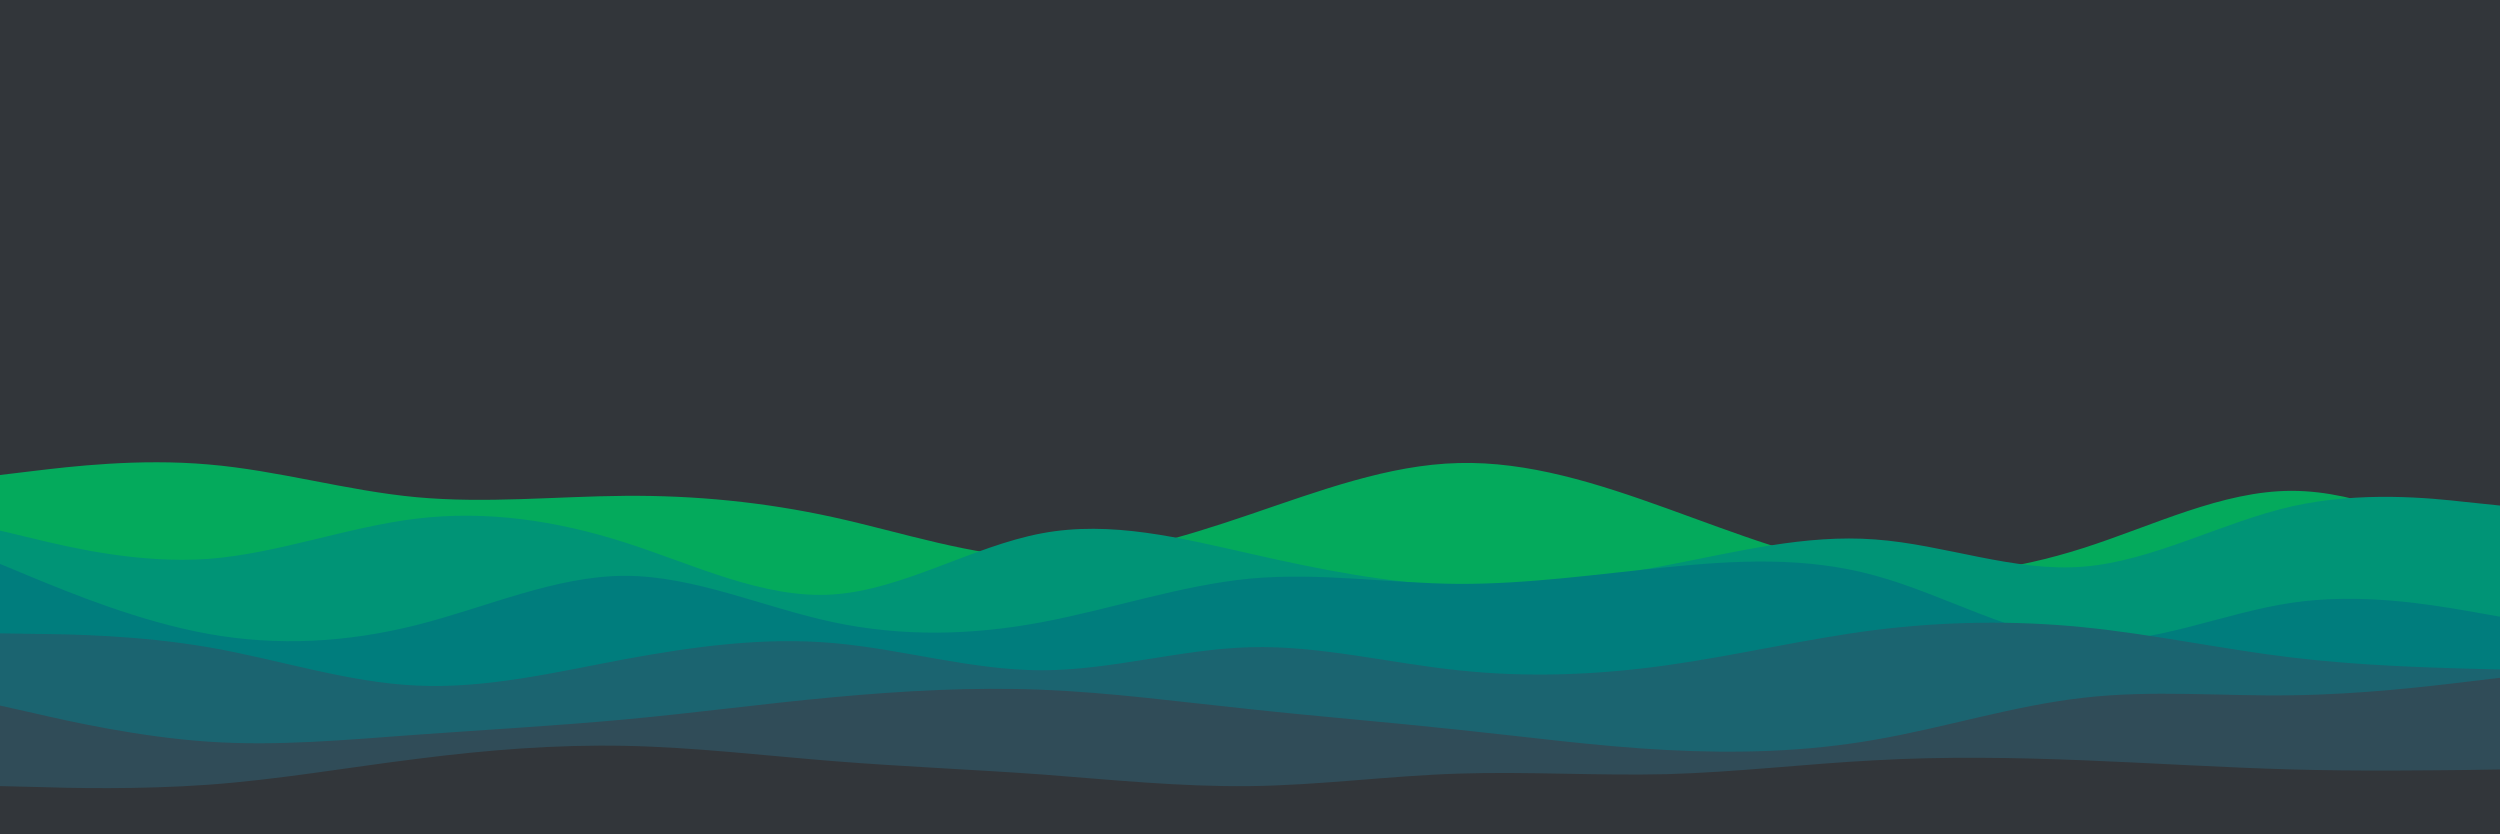
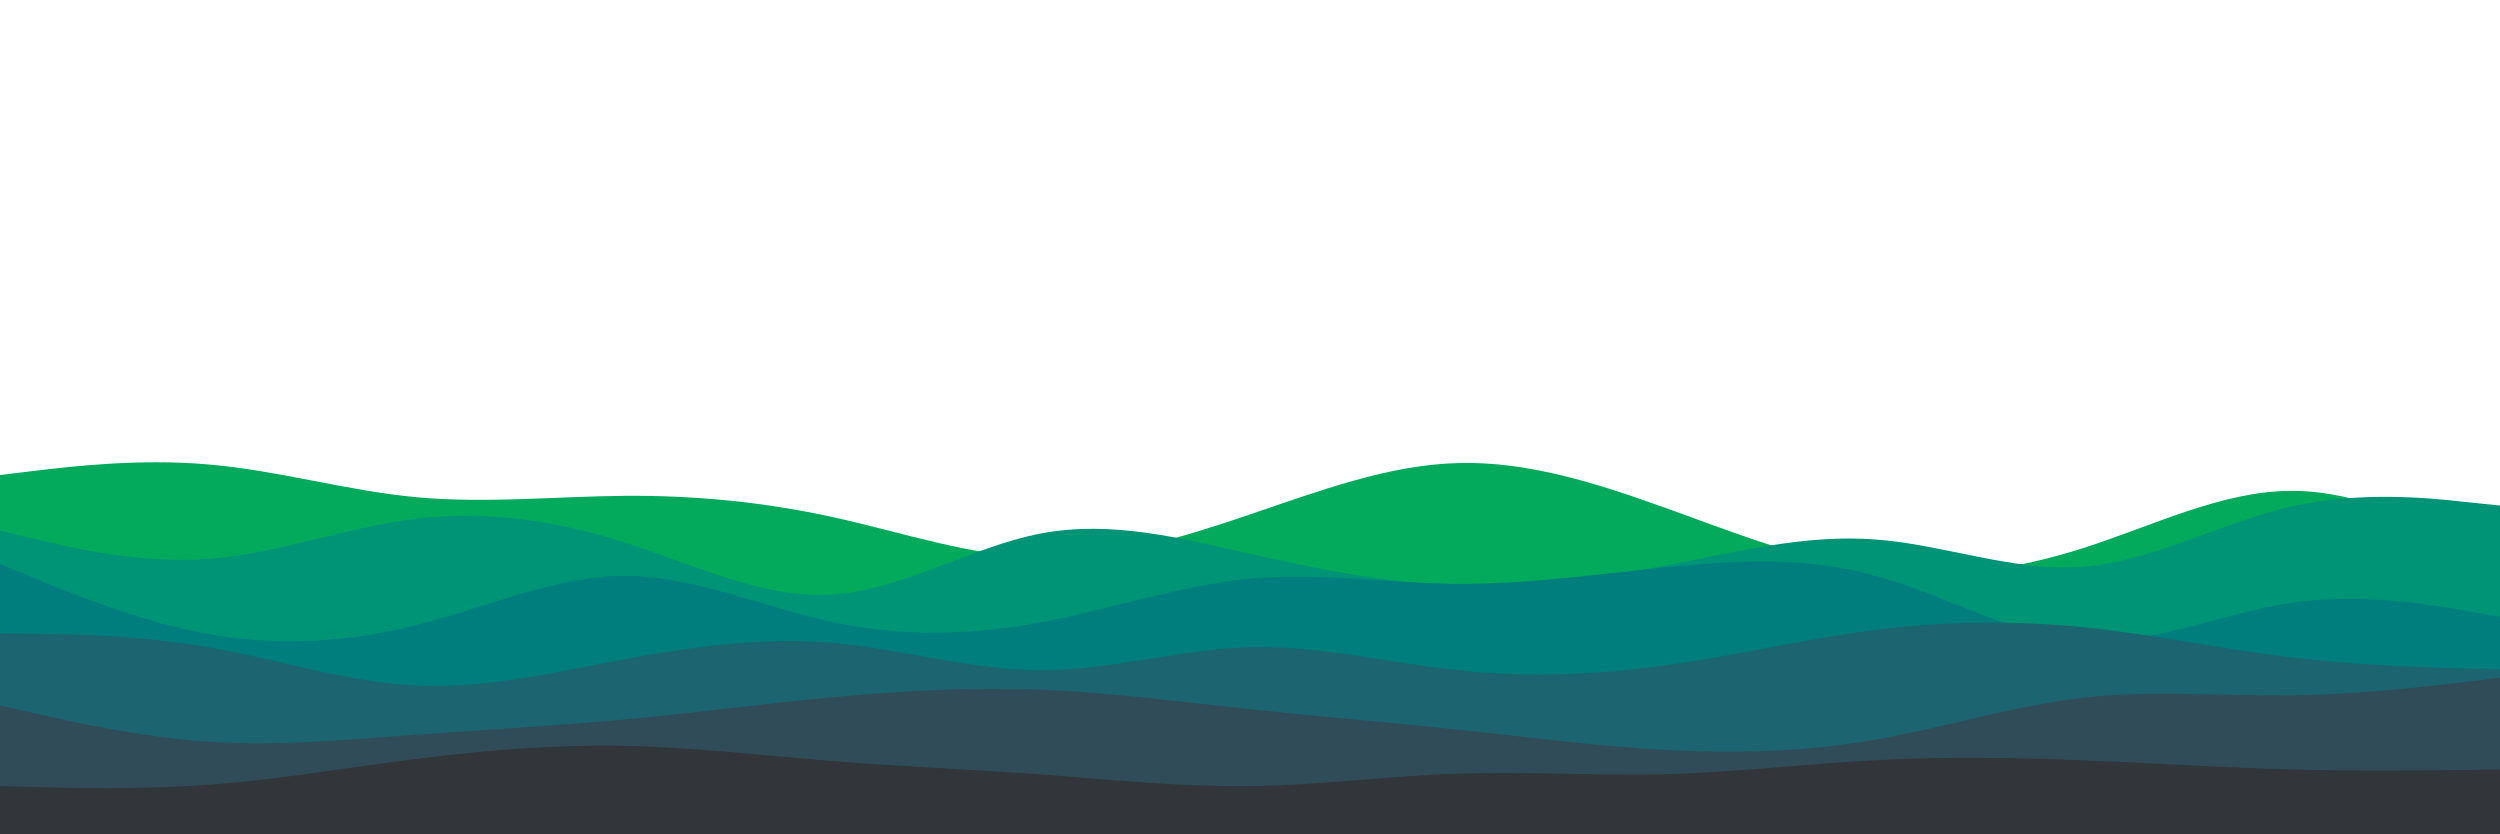
<svg xmlns="http://www.w3.org/2000/svg" id="visual" viewBox="0 0 900 300" width="900" height="300" version="1.1">
-   <rect x="0" y="0" width="900" height="300" fill="#32363a" />
  <path d="M0 171L12.5 169.5C25 168 50 165 75 167.2C100 169.3 125 176.7 150 179C175 181.3 200 178.7 225 178.5C250 178.3 275 180.7 300 186.2C325 191.7 350 200.3 375 200.8C400 201.3 425 193.7 450 185.2C475 176.7 500 167.3 525 166.7C550 166 575 174 600 183C625 192 650 202 675 205.3C700 208.7 725 205.3 750 197.3C775 189.3 800 176.7 825 176.7C850 176.7 875 189.3 887.5 195.7L900 202L900 301L887.5 301C875 301 850 301 825 301C800 301 775 301 750 301C725 301 700 301 675 301C650 301 625 301 600 301C575 301 550 301 525 301C500 301 475 301 450 301C425 301 400 301 375 301C350 301 325 301 300 301C275 301 250 301 225 301C200 301 175 301 150 301C125 301 100 301 75 301C50 301 25 301 12.5 301L0 301Z" fill="#04aa5c" />
  <path d="M0 191L12.5 194C25 197 50 203 75 201.2C100 199.3 125 189.7 150 186.7C175 183.7 200 187.3 225 195.3C250 203.3 275 215.7 300 214C325 212.3 350 196.7 375 192C400 187.3 425 193.7 450 199.3C475 205 500 210 525 210.8C550 211.7 575 208.3 600 203.5C625 198.7 650 192.3 675 194.2C700 196 725 206 750 204C775 202 800 188 825 182.3C850 176.7 875 179.3 887.5 180.7L900 182L900 301L887.5 301C875 301 850 301 825 301C800 301 775 301 750 301C725 301 700 301 675 301C650 301 625 301 600 301C575 301 550 301 525 301C500 301 475 301 450 301C425 301 400 301 375 301C350 301 325 301 300 301C275 301 250 301 225 301C200 301 175 301 150 301C125 301 100 301 75 301C50 301 25 301 12.5 301L0 301Z" fill="#009476" />
  <path d="M0 203L12.5 208.2C25 213.3 50 223.7 75 228.2C100 232.7 125 231.3 150 225C175 218.7 200 207.3 225 207.3C250 207.3 275 218.7 300 224C325 229.3 350 228.7 375 224C400 219.3 425 210.7 450 208.3C475 206 500 210 525 210.2C550 210.3 575 206.7 600 204.2C625 201.7 650 200.3 675 207.2C700 214 725 229 750 230.7C775 232.3 800 220.7 825 217C850 213.3 875 217.7 887.5 219.8L900 222L900 301L887.5 301C875 301 850 301 825 301C800 301 775 301 750 301C725 301 700 301 675 301C650 301 625 301 600 301C575 301 550 301 525 301C500 301 475 301 450 301C425 301 400 301 375 301C350 301 325 301 300 301C275 301 250 301 225 301C200 301 175 301 150 301C125 301 100 301 75 301C50 301 25 301 12.5 301L0 301Z" fill="#007d7d" />
  <path d="M0 228L12.5 228.2C25 228.3 50 228.7 75 233C100 237.3 125 245.7 150 246.8C175 248 200 242 225 237.3C250 232.7 275 229.3 300 231.5C325 233.7 350 241.3 375 241.3C400 241.3 425 233.7 450 233C475 232.3 500 238.7 525 241.3C550 244 575 243 600 239.5C625 236 650 230 675 226.8C700 223.7 725 223.3 750 225.8C775 228.3 800 233.7 825 236.7C850 239.7 875 240.3 887.5 240.7L900 241L900 301L887.5 301C875 301 850 301 825 301C800 301 775 301 750 301C725 301 700 301 675 301C650 301 625 301 600 301C575 301 550 301 525 301C500 301 475 301 450 301C425 301 400 301 375 301C350 301 325 301 300 301C275 301 250 301 225 301C200 301 175 301 150 301C125 301 100 301 75 301C50 301 25 301 12.5 301L0 301Z" fill="#1b6470" />
  <path d="M0 254L12.5 256.8C25 259.7 50 265.3 75 267C100 268.7 125 266.3 150 264.5C175 262.7 200 261.3 225 259C250 256.7 275 253.3 300 251C325 248.7 350 247.3 375 248.3C400 249.3 425 252.7 450 255.3C475 258 500 260 525 262.7C550 265.3 575 268.7 600 270C625 271.3 650 270.7 675 266.3C700 262 725 254 750 251.2C775 248.3 800 250.7 825 250.3C850 250 875 247 887.5 245.5L900 244L900 301L887.5 301C875 301 850 301 825 301C800 301 775 301 750 301C725 301 700 301 675 301C650 301 625 301 600 301C575 301 550 301 525 301C500 301 475 301 450 301C425 301 400 301 375 301C350 301 325 301 300 301C275 301 250 301 225 301C200 301 175 301 150 301C125 301 100 301 75 301C50 301 25 301 12.5 301L0 301Z" fill="#304c58" />
  <path d="M0 283L12.5 283.3C25 283.7 50 284.3 75 282.5C100 280.7 125 276.3 150 273.2C175 270 200 268 225 268.5C250 269 275 272 300 274C325 276 350 277 375 278.8C400 280.7 425 283.3 450 283C475 282.7 500 279.3 525 278.5C550 277.7 575 279.3 600 278.7C625 278 650 275 675 273.7C700 272.3 725 272.7 750 273.7C775 274.7 800 276.3 825 277C850 277.7 875 277.3 887.5 277.2L900 277L900 301L887.5 301C875 301 850 301 825 301C800 301 775 301 750 301C725 301 700 301 675 301C650 301 625 301 600 301C575 301 550 301 525 301C500 301 475 301 450 301C425 301 400 301 375 301C350 301 325 301 300 301C275 301 250 301 225 301C200 301 175 301 150 301C125 301 100 301 75 301C50 301 25 301 12.5 301L0 301Z" fill="#32363a" />
</svg>
